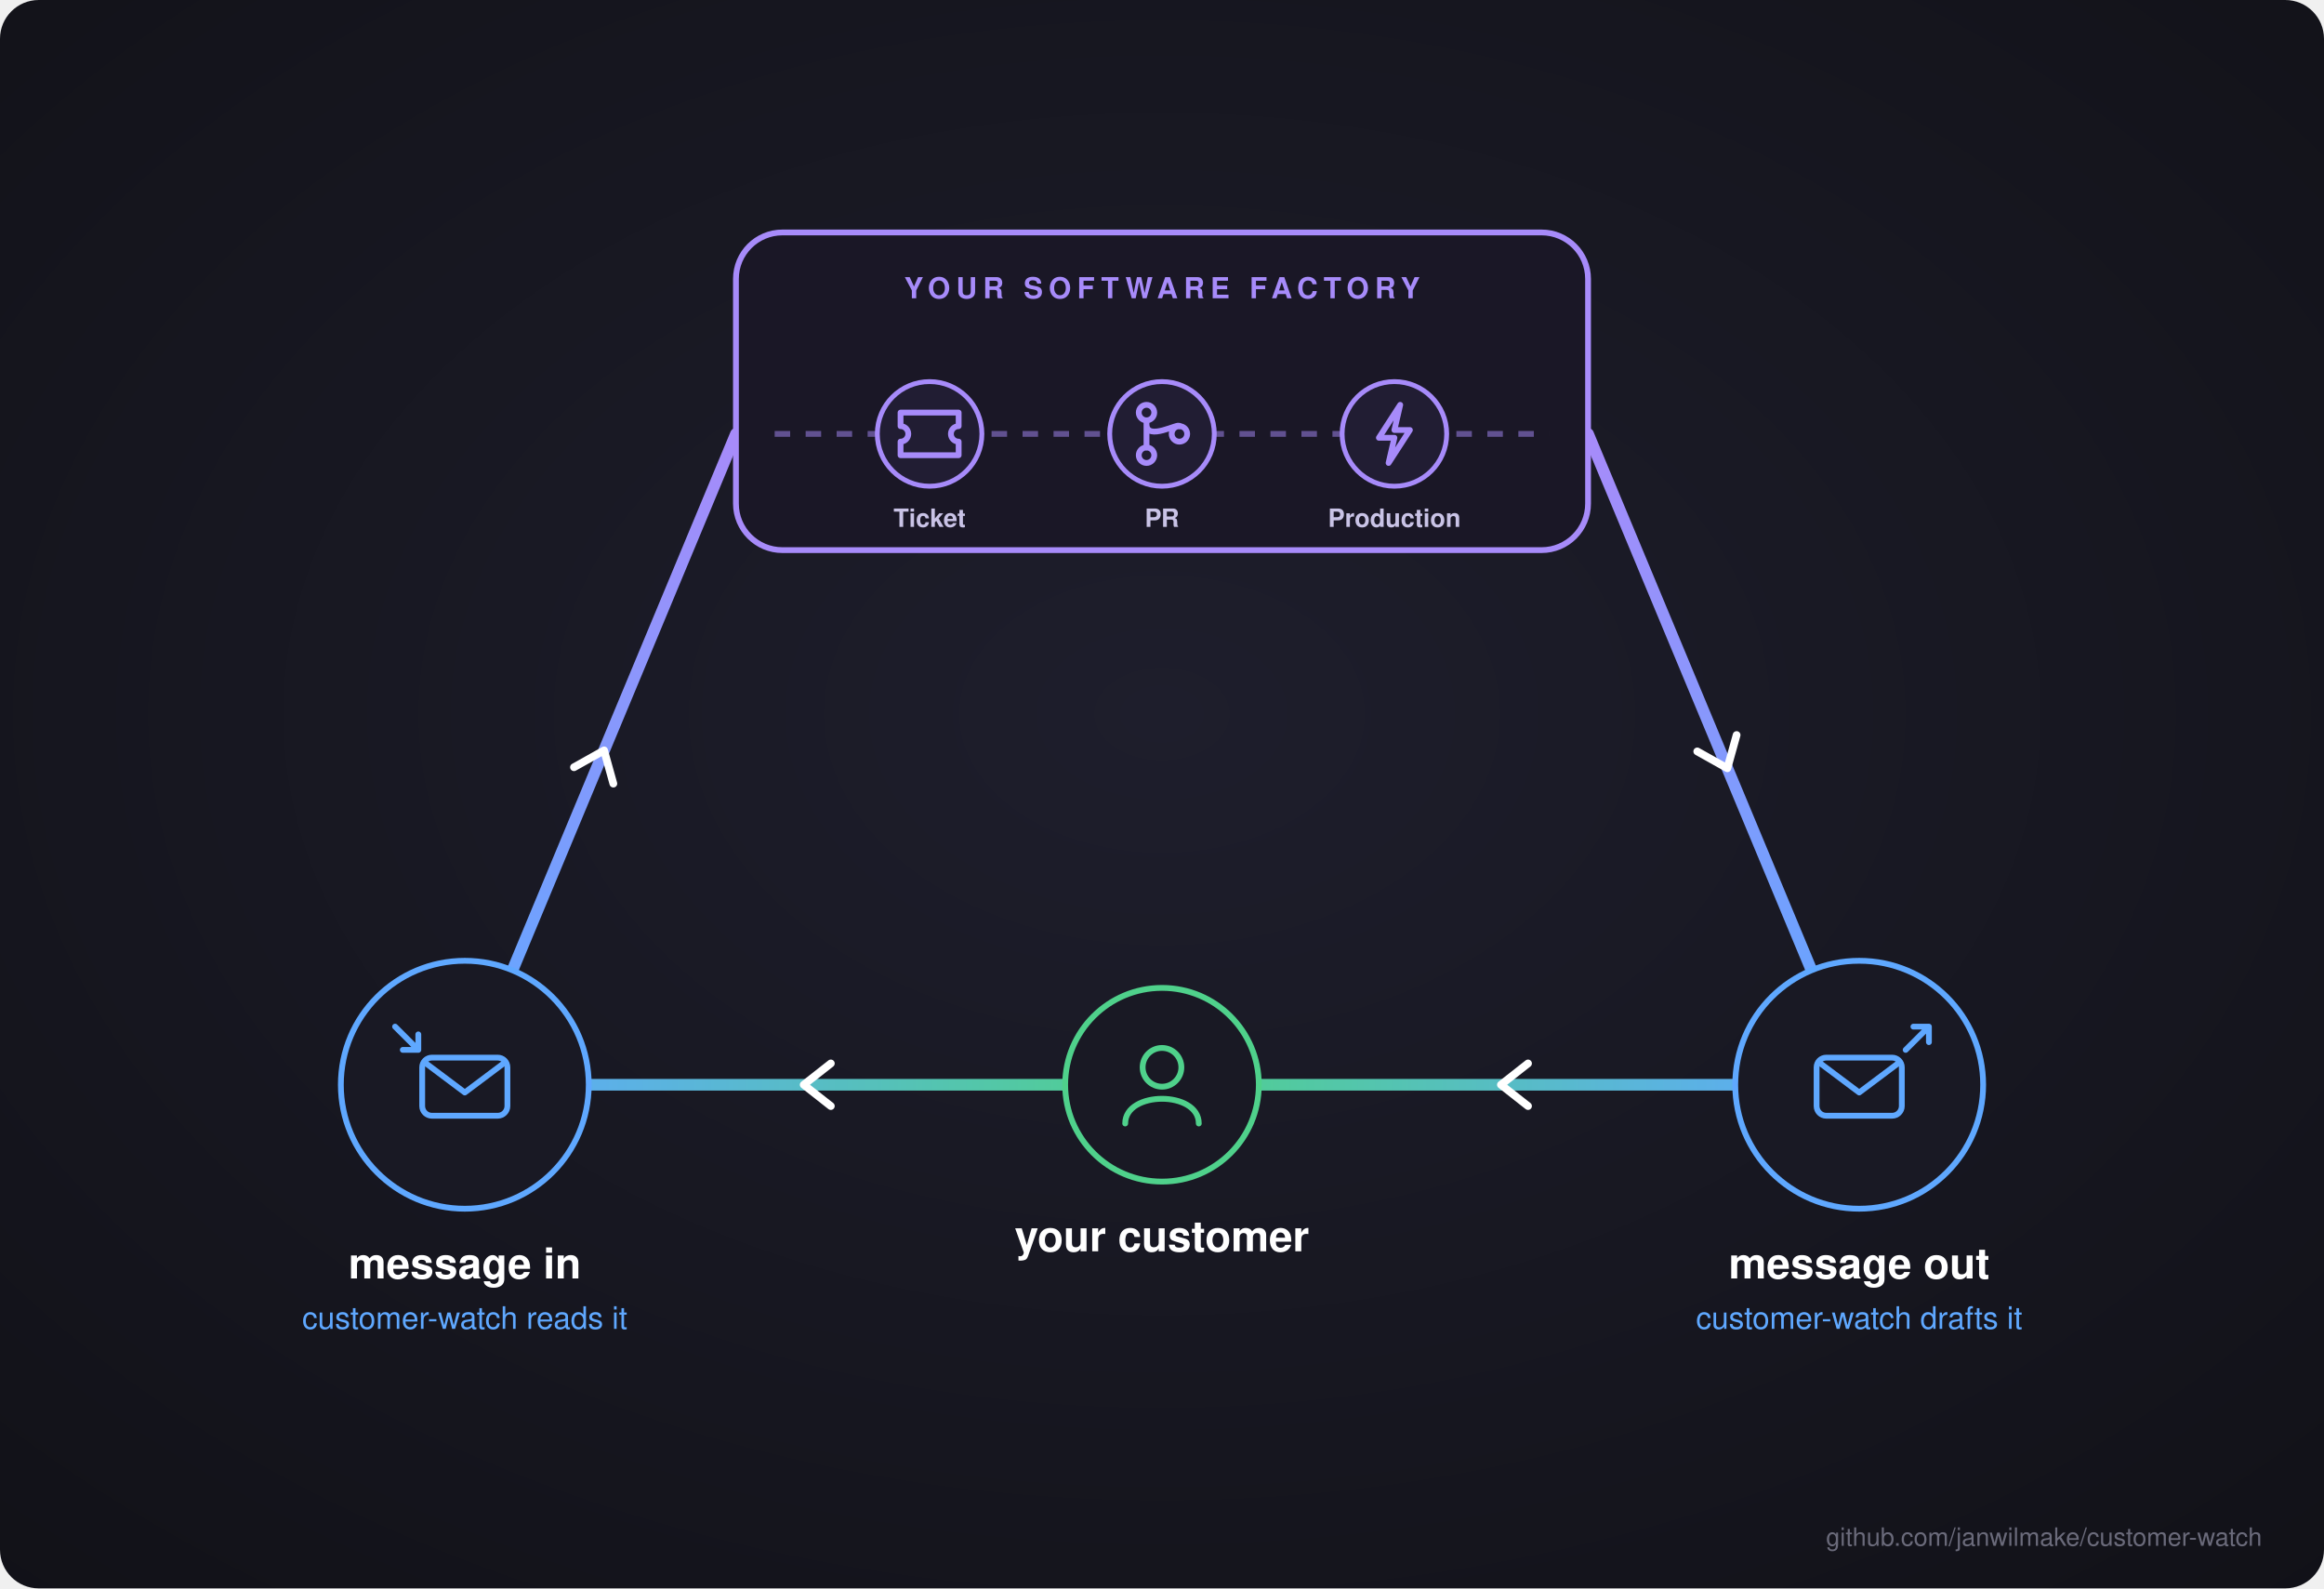
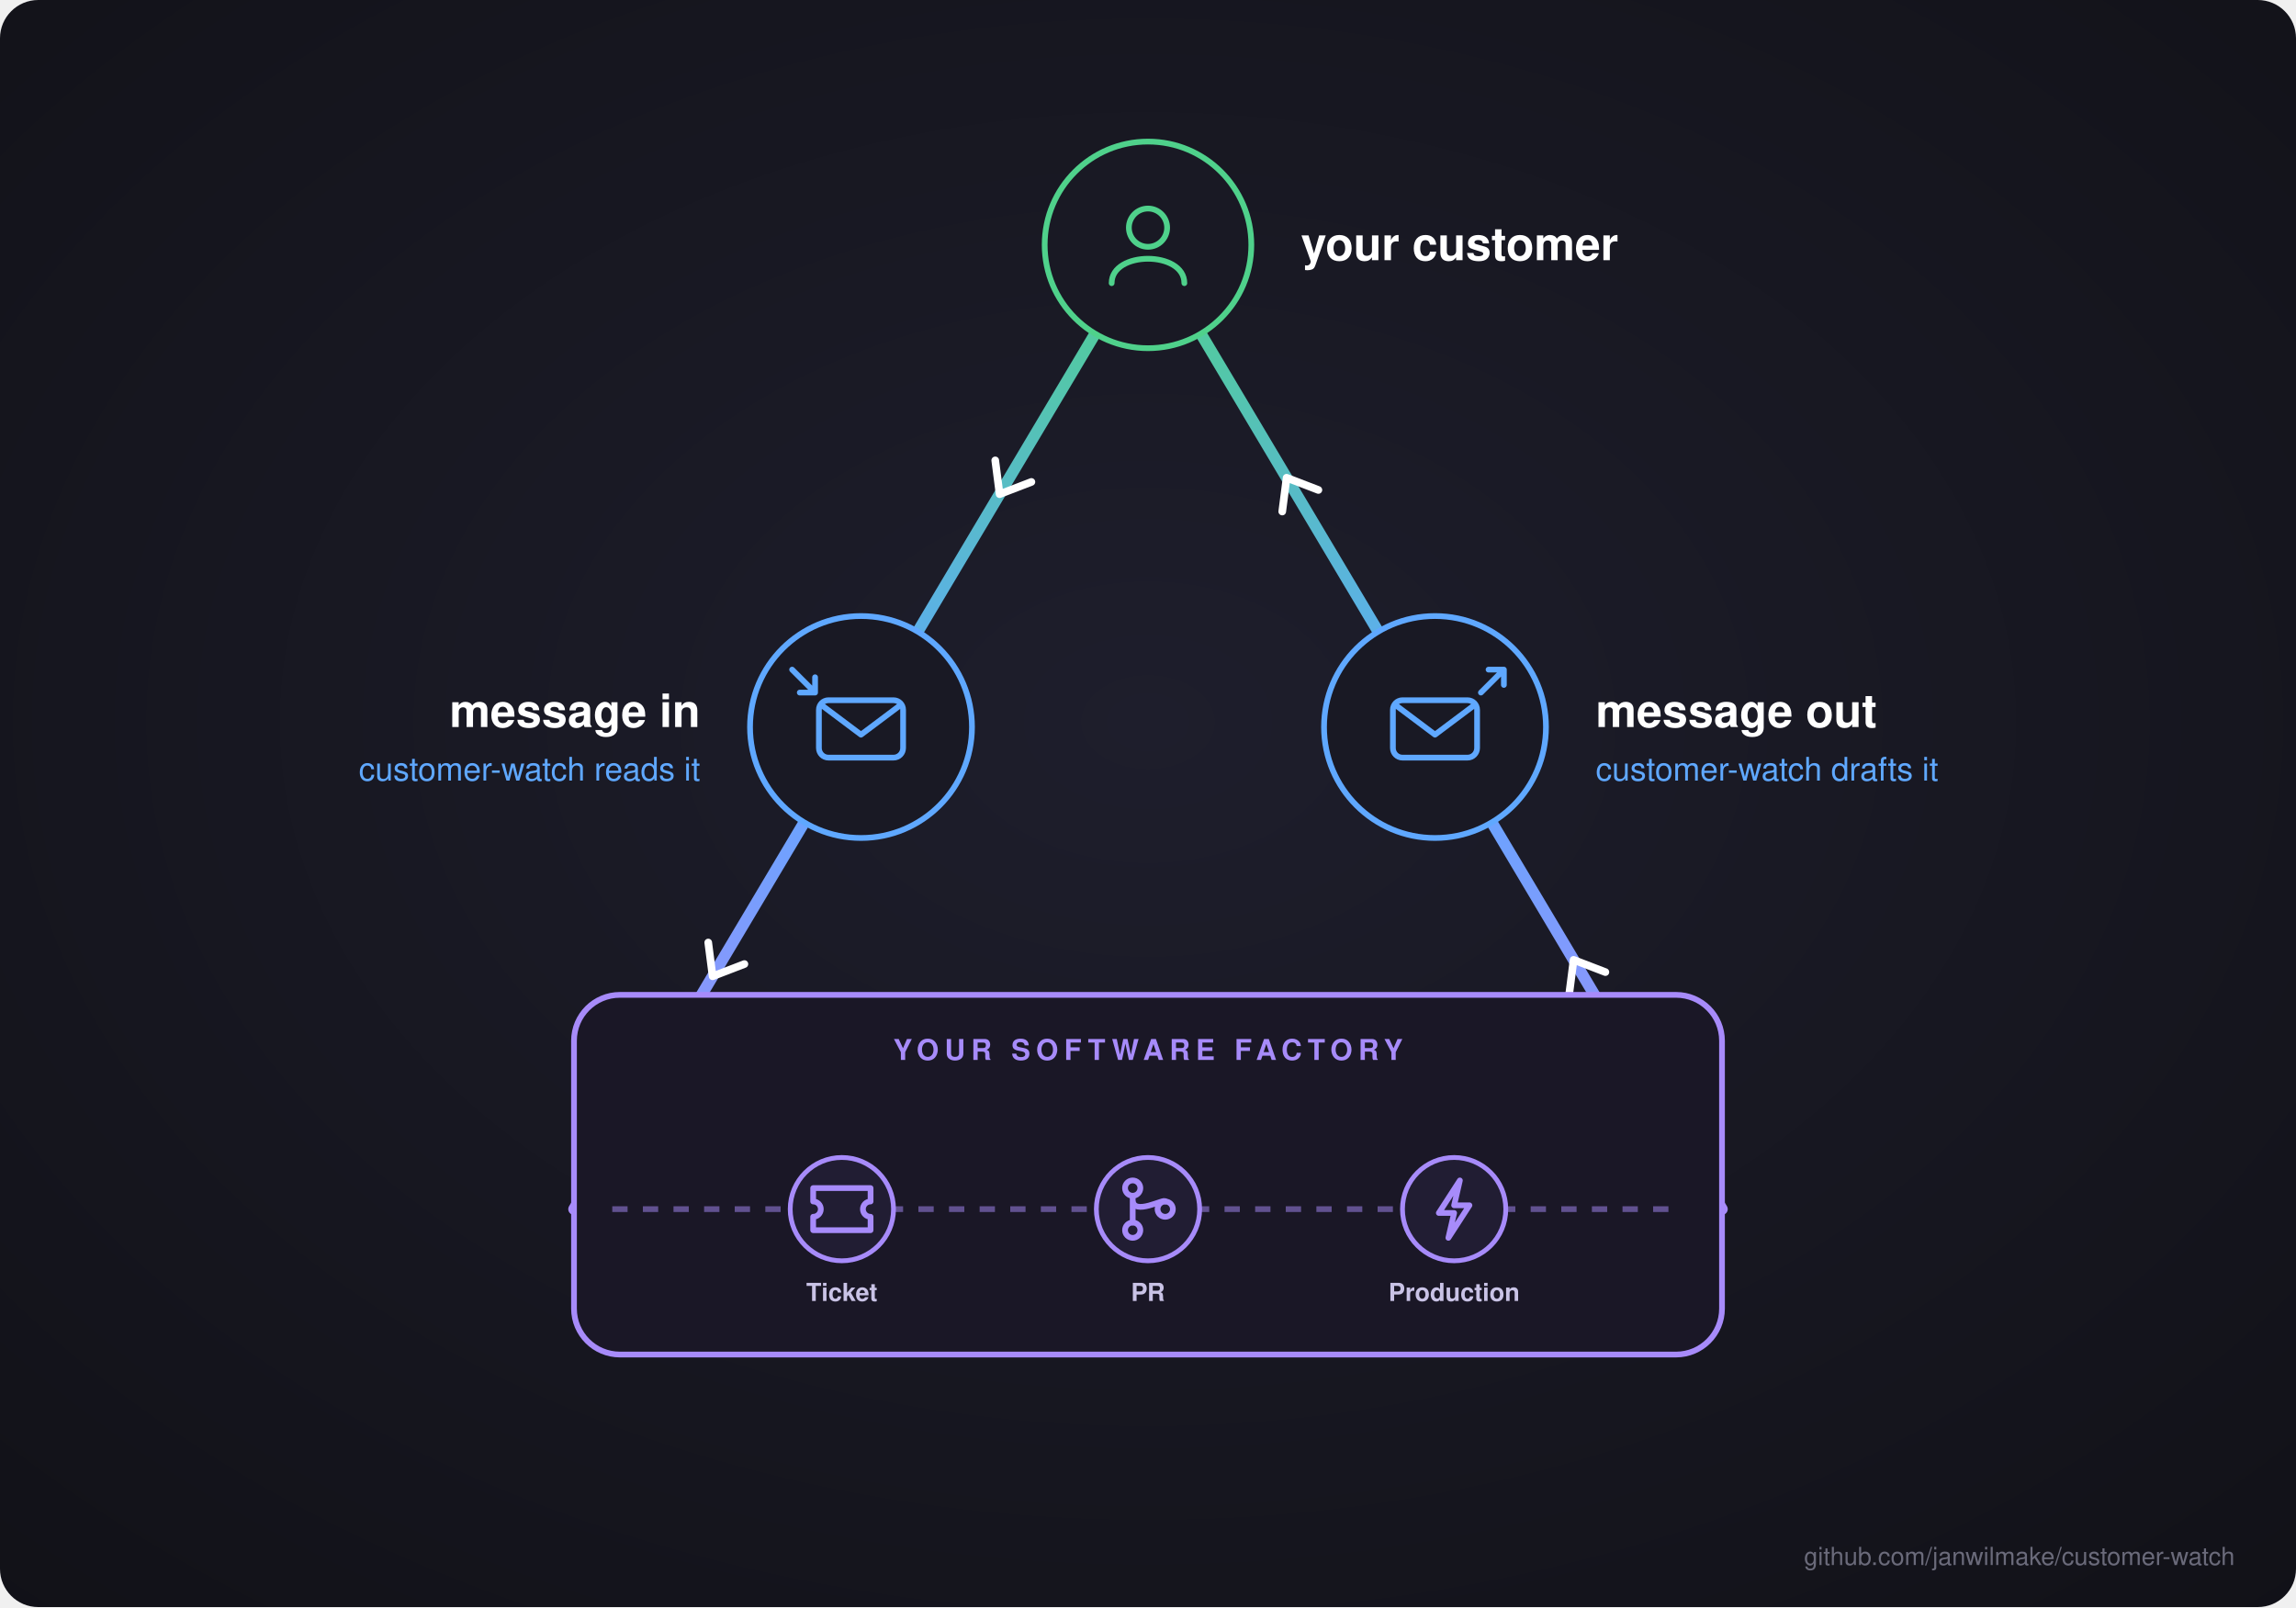
- <svg xmlns="http://www.w3.org/2000/svg" width="1200" height="820" viewBox="0 0 1200 820" font-family="system-ui, -apple-system, 'Segoe UI', Helvetica, Arial, sans-serif">
+ <svg xmlns="http://www.w3.org/2000/svg" width="1200" height="840" viewBox="0 0 1200 840" font-family="system-ui, -apple-system, 'Segoe UI', Helvetica, Arial, sans-serif">
  <defs>
    <radialGradient id="bg" cx="50%" cy="45%" r="75%">
      <stop offset="0" stop-color="#1e1e2c" />
      <stop offset="1" stop-color="#111117" />
    </radialGradient>
    <filter id="glow" x="-60%" y="-60%" width="220%" height="220%">
      <feGaussianBlur stdDeviation="9" result="b" />
      <feMerge>
        <feMergeNode in="b" />
        <feMergeNode in="SourceGraphic" />
      </feMerge>
    </filter>
  </defs>
-   <rect width="1200" height="820" rx="20" fill="url(#bg)" />
-   <linearGradient id="e1" gradientUnits="userSpaceOnUse" x1="600" y1="560" x2="240" y2="560">
+   <rect width="1200" height="840" rx="20" fill="url(#bg)" />
+   <linearGradient id="e1" gradientUnits="userSpaceOnUse" x1="600" y1="128" x2="450.0" y2="380.0">
    <stop offset="0" stop-color="#4fd18b" />
    <stop offset="1" stop-color="#5fa8ff" />
  </linearGradient>
-   <line x1="600" y1="560" x2="240" y2="560" stroke="url(#e1)" stroke-width="6" stroke-linecap="round" />
-   <path d="M-9,-11 L5,0 L-9,11" transform="translate(420.0,560.0) rotate(180.0)" stroke="#ffffff" stroke-width="4" fill="none" stroke-linecap="round" stroke-linejoin="round" />
-   <linearGradient id="e2" gradientUnits="userSpaceOnUse" x1="240" y1="560" x2="380" y2="224">
+   <line x1="600" y1="128" x2="450.0" y2="380.0" stroke="url(#e1)" stroke-width="6" stroke-linecap="round" />
+   <path d="M-9,-11 L5,0 L-9,11" transform="translate(525.0,254.0) rotate(120.8)" stroke="#ffffff" stroke-width="4" fill="none" stroke-linecap="round" stroke-linejoin="round" />
+   <linearGradient id="e2" gradientUnits="userSpaceOnUse" x1="450.0" y1="380.0" x2="300" y2="632">
    <stop offset="0" stop-color="#5fa8ff" />
    <stop offset="1" stop-color="#a78bfa" />
  </linearGradient>
-   <line x1="240" y1="560" x2="380" y2="224" stroke="url(#e2)" stroke-width="6" stroke-linecap="round" />
-   <path d="M-9,-11 L5,0 L-9,11" transform="translate(310.0,392.0) rotate(-67.4)" stroke="#ffffff" stroke-width="4" fill="none" stroke-linecap="round" stroke-linejoin="round" />
-   <linearGradient id="e3" gradientUnits="userSpaceOnUse" x1="820" y1="224" x2="960" y2="560">
+   <line x1="450.0" y1="380.0" x2="300" y2="632" stroke="url(#e2)" stroke-width="6" stroke-linecap="round" />
+   <path d="M-9,-11 L5,0 L-9,11" transform="translate(375.0,506.0) rotate(120.8)" stroke="#ffffff" stroke-width="4" fill="none" stroke-linecap="round" stroke-linejoin="round" />
+   <linearGradient id="e3" gradientUnits="userSpaceOnUse" x1="900" y1="632" x2="750.0" y2="380.0">
    <stop offset="0" stop-color="#a78bfa" />
    <stop offset="1" stop-color="#5fa8ff" />
  </linearGradient>
-   <line x1="820" y1="224" x2="960" y2="560" stroke="url(#e3)" stroke-width="6" stroke-linecap="round" />
-   <path d="M-9,-11 L5,0 L-9,11" transform="translate(890.0,392.0) rotate(67.4)" stroke="#ffffff" stroke-width="4" fill="none" stroke-linecap="round" stroke-linejoin="round" />
-   <linearGradient id="e4" gradientUnits="userSpaceOnUse" x1="960" y1="560" x2="600" y2="560">
+   <line x1="900" y1="632" x2="750.0" y2="380.0" stroke="url(#e3)" stroke-width="6" stroke-linecap="round" />
+   <path d="M-9,-11 L5,0 L-9,11" transform="translate(825.0,506.0) rotate(-120.8)" stroke="#ffffff" stroke-width="4" fill="none" stroke-linecap="round" stroke-linejoin="round" />
+   <linearGradient id="e4" gradientUnits="userSpaceOnUse" x1="750.0" y1="380.0" x2="600" y2="128">
    <stop offset="0" stop-color="#5fa8ff" />
    <stop offset="1" stop-color="#4fd18b" />
  </linearGradient>
-   <line x1="960" y1="560" x2="600" y2="560" stroke="url(#e4)" stroke-width="6" stroke-linecap="round" />
-   <path d="M-9,-11 L5,0 L-9,11" transform="translate(780.0,560.0) rotate(180.0)" stroke="#ffffff" stroke-width="4" fill="none" stroke-linecap="round" stroke-linejoin="round" />
-   <rect x="380" y="120" width="440" height="164" rx="24" fill="#1a1726" stroke="#a78bfa" stroke-width="3" />
-   <text x="600.0" y="154" font-size="15" font-weight="800" letter-spacing="3" fill="#a78bfa" text-anchor="middle">YOUR SOFTWARE FACTORY</text>
-   <line x1="400" y1="224" x2="800" y2="224" stroke="#a78bfa" stroke-width="3" stroke-dasharray="8 8" opacity="0.5">
+   <line x1="750.0" y1="380.0" x2="600" y2="128" stroke="url(#e4)" stroke-width="6" stroke-linecap="round" />
+   <path d="M-9,-11 L5,0 L-9,11" transform="translate(675.0,254.0) rotate(-120.8)" stroke="#ffffff" stroke-width="4" fill="none" stroke-linecap="round" stroke-linejoin="round" />
+   <rect x="300" y="520" width="600" height="188" rx="24" fill="#1a1726" stroke="#a78bfa" stroke-width="3" />
+   <text x="600.0" y="554" font-size="15" font-weight="800" letter-spacing="3" fill="#a78bfa" text-anchor="middle">YOUR SOFTWARE FACTORY</text>
+   <line x1="320" y1="632" x2="880" y2="632" stroke="#a78bfa" stroke-width="3" stroke-dasharray="8 8" opacity="0.5">
    <animate attributeName="stroke-dashoffset" from="16" to="0" dur="0.6s" repeatCount="indefinite" />
  </line>
-   <g transform="translate(480,224)">
+   <g transform="translate(440,632)">
    <circle r="32" fill="#a78bfa" opacity="0" filter="url(#glow)">
      <animate attributeName="opacity" values="0;0;1;1;0;0" keyTimes="0;0.33;0.34;0.4;0.41;1" dur="10s" repeatCount="indefinite" />
    </circle>
    <circle r="27" fill="#211d33" stroke="#a78bfa" stroke-width="2.5" />
    <g transform="scale(1.0)">
      <path d="M-15,-11 H15 V-4 A4,4 0 0 0 15,4 V11 H-15 V4 A4,4 0 0 0 -15,-4 Z" stroke="#a78bfa" stroke-width="3" fill="none" stroke-linecap="round" stroke-linejoin="round" />
    </g>
  </g>
-   <text x="480" y="272" font-size="13" font-weight="700" fill="#c9c3e6" text-anchor="middle">Ticket</text>
-   <g transform="translate(600,224)">
+   <text x="440" y="680" font-size="13" font-weight="700" fill="#c9c3e6" text-anchor="middle">Ticket</text>
+   <g transform="translate(600,632)">
    <circle r="32" fill="#a78bfa" opacity="0" filter="url(#glow)">
      <animate attributeName="opacity" values="0;0;1;1;0;0" keyTimes="0;0.43;0.44;0.5;0.51;1" dur="10s" repeatCount="indefinite" />
    </circle>
    <circle r="27" fill="#211d33" stroke="#a78bfa" stroke-width="2.5" />
    <g transform="scale(1.0)">
      <circle cx="-8" cy="-11" r="4" stroke="#a78bfa" stroke-width="3" fill="none" stroke-linecap="round" stroke-linejoin="round" />
      <circle cx="-8" cy="11" r="4" stroke="#a78bfa" stroke-width="3" fill="none" stroke-linecap="round" stroke-linejoin="round" />
      <circle cx="9" cy="0" r="4" stroke="#a78bfa" stroke-width="3" fill="none" stroke-linecap="round" stroke-linejoin="round" />
      <path d="M-8,-7 V7 M-8,-5 C-8,4 9,-6 9,-4" stroke="#a78bfa" stroke-width="3" fill="none" stroke-linecap="round" stroke-linejoin="round" />
    </g>
  </g>
-   <text x="600" y="272" font-size="13" font-weight="700" fill="#c9c3e6" text-anchor="middle">PR</text>
-   <g transform="translate(720,224)">
+   <text x="600" y="680" font-size="13" font-weight="700" fill="#c9c3e6" text-anchor="middle">PR</text>
+   <g transform="translate(760,632)">
    <circle r="32" fill="#a78bfa" opacity="0" filter="url(#glow)">
      <animate attributeName="opacity" values="0;0;1;1;0;0" keyTimes="0;0.53;0.54;0.6;0.61;1" dur="10s" repeatCount="indefinite" />
    </circle>
    <circle r="27" fill="#211d33" stroke="#a78bfa" stroke-width="2.5" />
    <g transform="scale(1.0)">
      <path d="M3,-15 L-8,2 H0 L-3,15 L8,-2 H0 Z" stroke="#a78bfa" stroke-width="3" fill="none" stroke-linecap="round" stroke-linejoin="round" />
    </g>
  </g>
-   <text x="720" y="272" font-size="13" font-weight="700" fill="#c9c3e6" text-anchor="middle">Production</text>
-   <g transform="translate(240,560)">
-     <circle r="72" fill="#5fa8ff" opacity="0" filter="url(#glow)">
+   <text x="760" y="680" font-size="13" font-weight="700" fill="#c9c3e6" text-anchor="middle">Production</text>
+   <g transform="translate(450.0,380.0)">
+     <circle r="66" fill="#5fa8ff" opacity="0" filter="url(#glow)">
      <animate attributeName="opacity" values="0;0;1;1;0;0" keyTimes="0;0.11;0.12;0.19;0.2;1" dur="10s" repeatCount="indefinite" />
    </circle>
-     <circle r="64" fill="#191924" stroke="#5fa8ff" stroke-width="3" />
+     <circle r="58" fill="#191924" stroke="#5fa8ff" stroke-width="3" />
    <g transform="scale(1.0)">
      <rect x="-22" y="-14" width="44" height="30" rx="5" stroke="#5fa8ff" stroke-width="3" fill="none" stroke-linecap="round" stroke-linejoin="round" />
      <path d="M-20,-11 L0,4 L20,-11" stroke="#5fa8ff" stroke-width="3" fill="none" stroke-linecap="round" stroke-linejoin="round" />
      <path d="M-36,-30 L-24,-18 M-24,-26 V-18 H-32" stroke="#5fa8ff" stroke-width="3" fill="none" stroke-linecap="round" stroke-linejoin="round" />
    </g>
  </g>
-   <text x="240" y="660" font-size="22" font-weight="800" fill="#ffffff" text-anchor="middle">message in</text>
-   <text x="240" y="686" font-size="16" fill="#5fa8ff" text-anchor="middle">customer-watch reads it</text>
-   <g transform="translate(960,560)">
-     <circle r="72" fill="#5fa8ff" opacity="0" filter="url(#glow)">
+   <text x="366.0" y="380.0" font-size="24" font-weight="800" fill="#ffffff" text-anchor="end">message in</text>
+   <text x="366.0" y="408.0" font-size="17" fill="#5fa8ff" text-anchor="end">customer-watch reads it</text>
+   <g transform="translate(750.0,380.0)">
+     <circle r="66" fill="#5fa8ff" opacity="0" filter="url(#glow)">
      <animate attributeName="opacity" values="0;0;1;1;0;0" keyTimes="0;0.71;0.72;0.79;0.8;1" dur="10s" repeatCount="indefinite" />
    </circle>
-     <circle r="64" fill="#191924" stroke="#5fa8ff" stroke-width="3" />
+     <circle r="58" fill="#191924" stroke="#5fa8ff" stroke-width="3" />
    <g transform="scale(1.0)">
      <rect x="-22" y="-14" width="44" height="30" rx="5" stroke="#5fa8ff" stroke-width="3" fill="none" stroke-linecap="round" stroke-linejoin="round" />
      <path d="M-20,-11 L0,4 L20,-11" stroke="#5fa8ff" stroke-width="3" fill="none" stroke-linecap="round" stroke-linejoin="round" />
      <path d="M24,-18 L36,-30 M28,-30 H36 V-22" stroke="#5fa8ff" stroke-width="3" fill="none" stroke-linecap="round" stroke-linejoin="round" />
    </g>
  </g>
-   <text x="960" y="660" font-size="22" font-weight="800" fill="#ffffff" text-anchor="middle">message out</text>
-   <text x="960" y="686" font-size="16" fill="#5fa8ff" text-anchor="middle">customer-watch drafts it</text>
-   <g transform="translate(600,560)">
-     <circle r="58" fill="#4fd18b" opacity="0" filter="url(#glow)">
+   <text x="834.0" y="380.0" font-size="24" font-weight="800" fill="#ffffff" text-anchor="start">message out</text>
+   <text x="834.0" y="408.0" font-size="17" fill="#5fa8ff" text-anchor="start">customer-watch drafts it</text>
+   <g transform="translate(600,128)">
+     <circle r="62" fill="#4fd18b" opacity="0" filter="url(#glow)">
      <animate attributeName="opacity" values="0;0;1;1;0;0" keyTimes="0;0.87;0.88;0.98;0.99;1" dur="10s" repeatCount="indefinite" />
    </circle>
-     <circle r="50" fill="#191924" stroke="#4fd18b" stroke-width="3" />
+     <circle r="54" fill="#191924" stroke="#4fd18b" stroke-width="3" />
    <g transform="scale(1.0)">
      <circle cx="0" cy="-9" r="10" stroke="#4fd18b" stroke-width="3" fill="none" stroke-linecap="round" stroke-linejoin="round" />
      <path d="M-19,20 C-19,3 19,3 19,20" stroke="#4fd18b" stroke-width="3" fill="none" stroke-linecap="round" stroke-linejoin="round" />
    </g>
  </g>
-   <text x="600" y="646" font-size="22" font-weight="800" fill="#ffffff" text-anchor="middle">your customer</text>
-   <g transform="translate(600,560)">
+   <text x="680" y="136" font-size="24" font-weight="800" fill="#ffffff" text-anchor="start">your customer</text>
+   <g transform="translate(600,128)">
    <circle r="58" fill="#4fd18b" opacity="0" filter="url(#glow)">
      <animate attributeName="opacity" values="0;0;1;1;0;0" keyTimes="0;0;0;0.05;0.06;1" dur="10s" repeatCount="indefinite" />
    </circle>
  </g>
  <g opacity="0">
    <animate attributeName="opacity" values="0;0;1;1;0;0" keyTimes="0;0.01;0.02;0.29;0.3;1" dur="10s" repeatCount="indefinite" />
-     <animateMotion path="M600,560 L240,560 L380,224" keyPoints="0;0;0.497;0.497;1;1" keyTimes="0;0.03;0.12;0.19;0.29;1" calcMode="linear" dur="10s" repeatCount="indefinite" />
+     <animateMotion path="M600,128 L450.0,380.0 L300,632" keyPoints="0;0;0.5;0.5;1;1" keyTimes="0;0.03;0.12;0.19;0.29;1" calcMode="linear" dur="10s" repeatCount="indefinite" />
    <rect x="-18" y="-13" width="36" height="26" rx="4" fill="#5fa8ff" />
    <path d="M-16,-10 L0,3 L16,-10" stroke="#16161d" stroke-width="2.5" fill="none" stroke-linejoin="round" />
  </g>
  <g opacity="0">
    <animate attributeName="opacity" values="0;0;1;1;0;0" keyTimes="0;0.28;0.29;0.63;0.64;1" dur="10s" repeatCount="indefinite" />
-     <animateMotion path="M380,224 L820,224" keyPoints="0;0;0.227;0.227;0.5;0.5;0.773;0.773;1;1" keyTimes="0;0.29;0.34;0.4;0.44;0.5;0.54;0.6;0.63;1" calcMode="linear" dur="10s" repeatCount="indefinite" />
+     <animateMotion path="M300,632 L900,632" keyPoints="0;0;0.233;0.233;0.5;0.5;0.767;0.767;1;1" keyTimes="0;0.29;0.34;0.4;0.44;0.5;0.54;0.6;0.63;1" calcMode="linear" dur="10s" repeatCount="indefinite" />
    <g transform="translate(0,-46)">
      <rect x="-30" y="-15" width="60" height="30" rx="9" fill="#a78bfa" />
      <text y="5" font-size="14" font-weight="800" fill="#16161d" text-anchor="middle">wish</text>
    </g>
  </g>
  <g opacity="0">
    <animate attributeName="opacity" values="0;0;1;1;0;0" keyTimes="0;0.62;0.63;0.97;0.98;1" dur="10s" repeatCount="indefinite" />
-     <animateMotion path="M820,224 L960,560 L600,560" keyPoints="0;0;0.503;0.503;1;1" keyTimes="0;0.63;0.72;0.79;0.88;1" calcMode="linear" dur="10s" repeatCount="indefinite" />
+     <animateMotion path="M900,632 L750.0,380.0 L600,128" keyPoints="0;0;0.5;0.5;1;1" keyTimes="0;0.63;0.72;0.79;0.88;1" calcMode="linear" dur="10s" repeatCount="indefinite" />
    <circle r="17" fill="#4fd18b" />
    <path d="M-7,0 L-2,6 L8,-6" stroke="#16161d" stroke-width="3.5" fill="none" stroke-linecap="round" stroke-linejoin="round" />
    <g transform="translate(-58,-62)">
      <rect width="116" height="34" rx="17" fill="#ffffff" />
      <text x="58" y="23" font-size="16" font-weight="800" fill="#16161d" text-anchor="middle">it’s live!</text>
    </g>
  </g>
-   <text x="600.0" y="752" font-size="26" font-weight="800" fill="#5fa8ff" text-anchor="middle" opacity="0">1 · a customer writes, calls or meets you<animate attributeName="opacity" values="0;0;1;1;0;0" keyTimes="0;0;0.005;0.285;0.295;1" dur="10s" repeatCount="indefinite" />
+   <text x="600.0" y="780" font-size="26" font-weight="800" fill="#5fa8ff" text-anchor="middle" opacity="0">1 · a customer writes, calls or meets you<animate attributeName="opacity" values="0;0;1;1;0;0" keyTimes="0;0;0.005;0.285;0.295;1" dur="10s" repeatCount="indefinite" />
  </text>
-   <text x="600.0" y="752" font-size="26" font-weight="800" fill="#a78bfa" text-anchor="middle" opacity="0">2 · your software factory builds it<animate attributeName="opacity" values="0;0;1;1;0;0" keyTimes="0;0.285;0.295;0.625;0.635;1" dur="10s" repeatCount="indefinite" />
+   <text x="600.0" y="780" font-size="26" font-weight="800" fill="#a78bfa" text-anchor="middle" opacity="0">2 · your software factory builds it<animate attributeName="opacity" values="0;0;1;1;0;0" keyTimes="0;0.285;0.295;0.625;0.635;1" dur="10s" repeatCount="indefinite" />
  </text>
-   <text x="600.0" y="752" font-size="26" font-weight="800" fill="#4fd18b" text-anchor="middle" opacity="0">3 · they hear it’s live, the same day<animate attributeName="opacity" values="0;0;1;1;0;0" keyTimes="0;0.625;0.635;0.995;1;1" dur="10s" repeatCount="indefinite" />
+   <text x="600.0" y="780" font-size="26" font-weight="800" fill="#4fd18b" text-anchor="middle" opacity="0">3 · they hear it’s live, the same day<animate attributeName="opacity" values="0;0;1;1;0;0" keyTimes="0;0.625;0.635;0.995;1;1" dur="10s" repeatCount="indefinite" />
  </text>
-   <text x="1168" y="798" font-size="13" fill="#6a6a7a" text-anchor="end">github.com/janwilmake/customer-watch</text>
+   <text x="1168" y="818" font-size="13" fill="#6a6a7a" text-anchor="end">github.com/janwilmake/customer-watch</text>
</svg>
